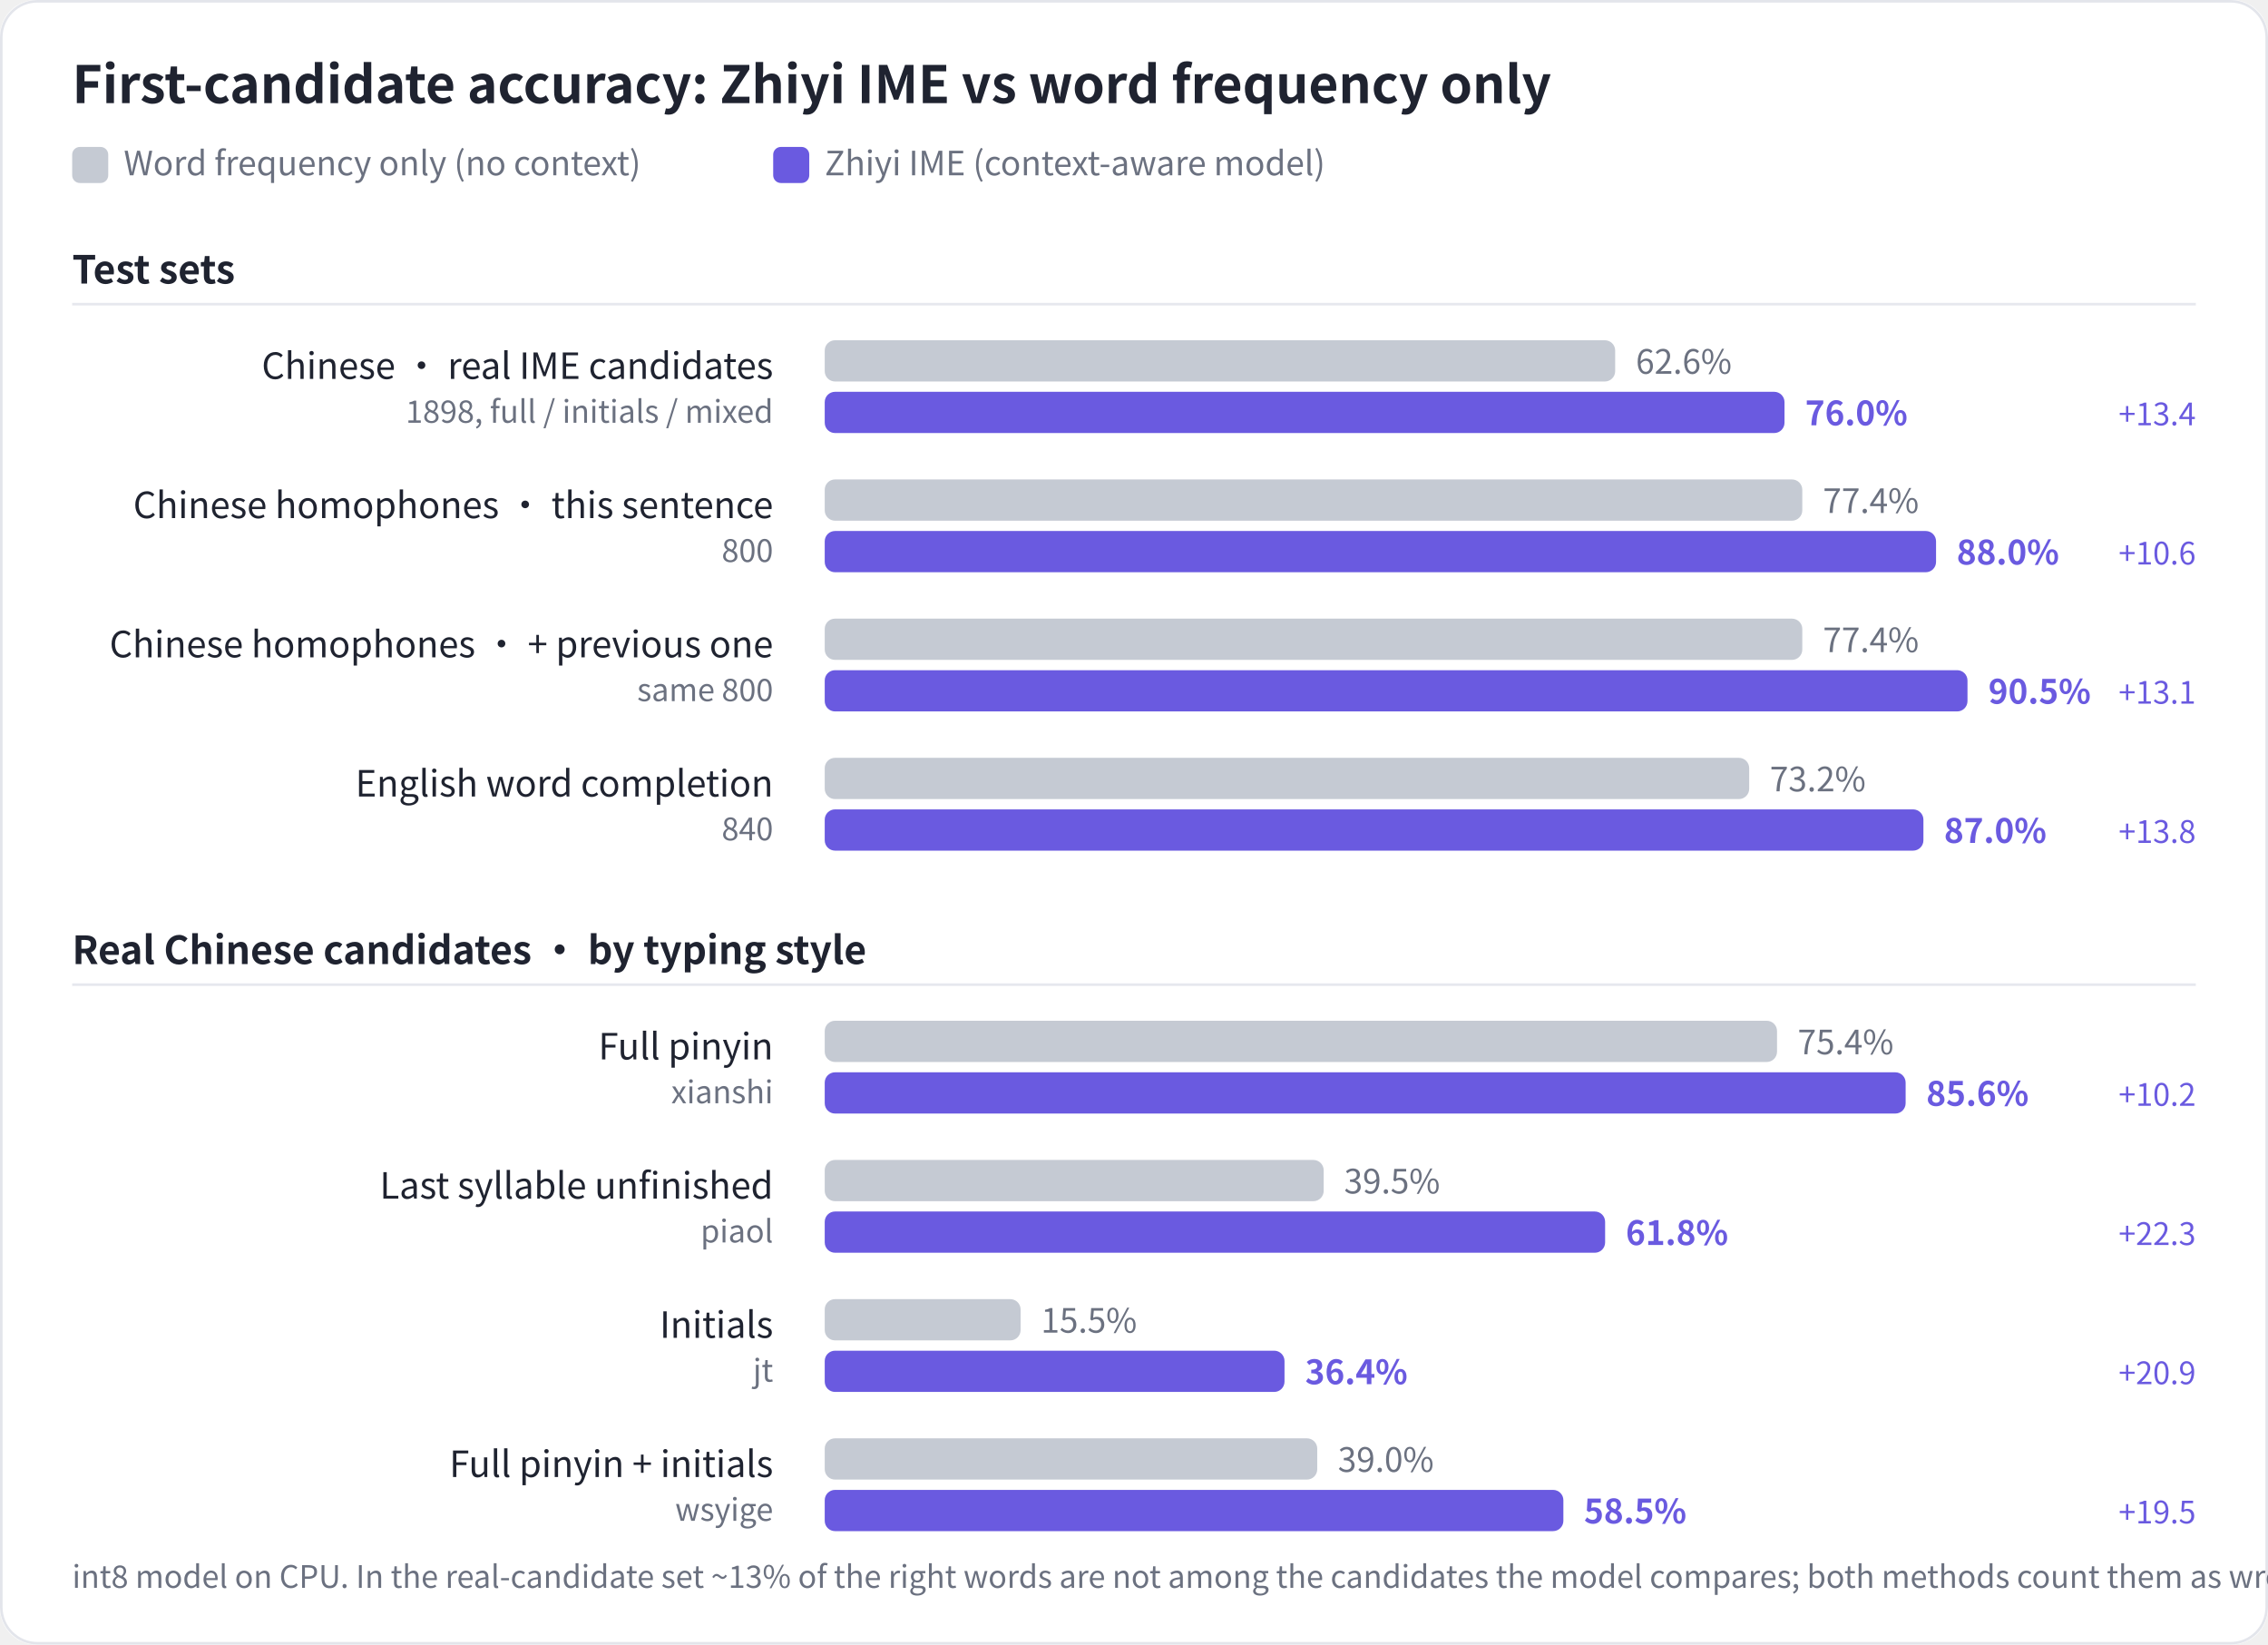
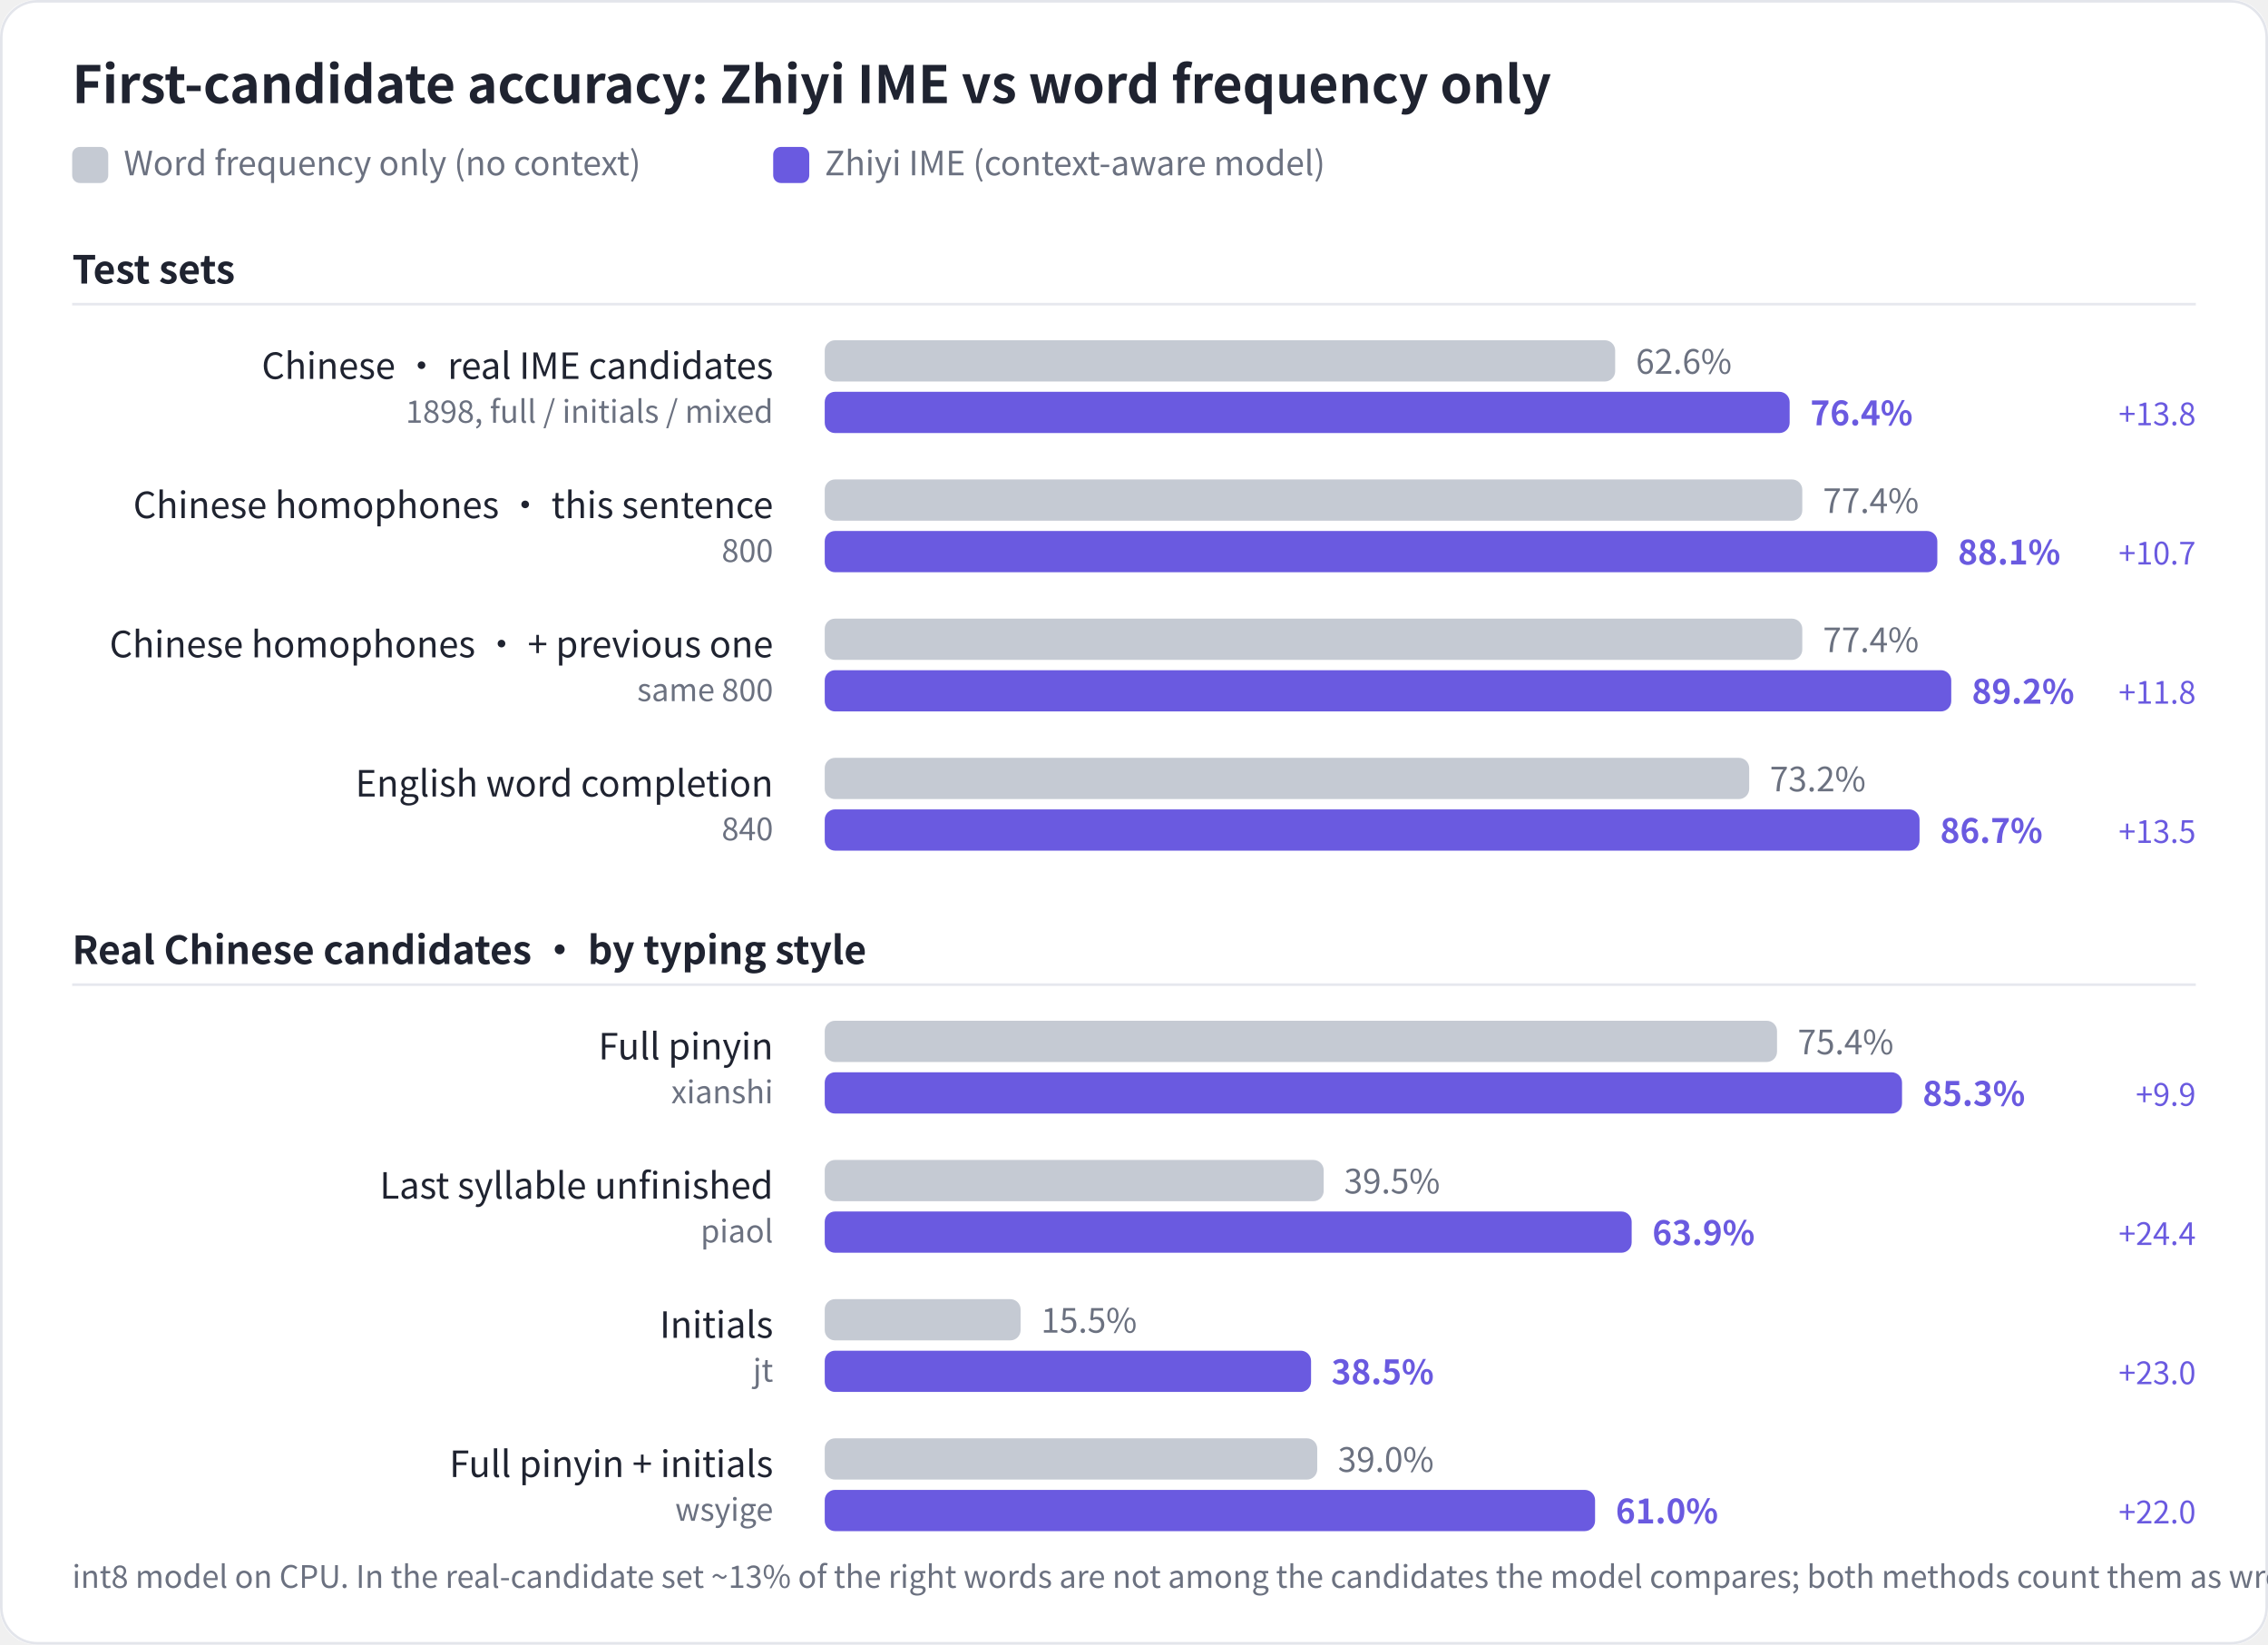
<svg xmlns="http://www.w3.org/2000/svg" width="880" height="638" viewBox="0 0 880 638" font-family="'Microsoft YaHei','PingFang SC','Noto Sans CJK SC','Segoe UI',sans-serif">
  <rect width="880" height="638" rx="14" fill="#FFFFFF" />
  <rect x="0.5" y="0.5" width="879" height="637" rx="14" fill="none" stroke="#E3E5EB" />
  <text x="28" y="40" font-size="20" font-weight="700" fill="#1F2330">First-candidate accuracy: Zhiyi IME vs word frequency only</text>
  <rect x="28" y="57" width="14" height="14" rx="3" fill="#C5CAD3" />
  <text x="48" y="68" font-size="13" fill="#6B7180">Word frequency only (no context)</text>
  <rect x="300" y="57" width="14" height="14" rx="3" fill="#6A5AE0" />
  <text x="320" y="68" font-size="13" fill="#6B7180">Zhiyi IME (context-aware model)</text>
  <text x="28" y="110" font-size="15" font-weight="700" fill="#1F2330">Test sets</text>
  <line x1="28" y1="118" x2="852" y2="118" stroke="#E6E8EE" />
  <text x="300" y="147.0" font-size="14" text-anchor="end" fill="#1F2330">Chinese · real IME candidates</text>
  <text x="300" y="164.0" font-size="12" text-anchor="end" fill="#6B7180">1898, full / initials / mixed</text>
  <rect x="320" y="132" width="306.7" height="16" rx="4" fill="#C5CAD3" />
  <text x="634.7" y="145" font-size="13" font-weight="400" fill="#6B7180">62.6%</text>
-   <rect x="320" y="152" width="372.4" height="16" rx="4" fill="#6A5AE0" />
-   <text x="700.4" y="165" font-size="13" font-weight="700" fill="#6A5AE0">76.0%</text>
-   <text x="852" y="165" font-size="12" text-anchor="end" fill="#6A5AE0">+13.4</text>
+   <rect x="320" y="152" width="374.4" height="16" rx="4" fill="#6A5AE0" />
+   <text x="702.4" y="165" font-size="13" font-weight="700" fill="#6A5AE0">76.4%</text>
+   <text x="852" y="165" font-size="12" text-anchor="end" fill="#6A5AE0">+13.8</text>
  <text x="300" y="201.0" font-size="14" text-anchor="end" fill="#1F2330">Chinese homophones · this sentence</text>
  <text x="300" y="218.0" font-size="12" text-anchor="end" fill="#6B7180">800</text>
  <rect x="320" y="186" width="379.3" height="16" rx="4" fill="#C5CAD3" />
  <text x="707.3" y="199" font-size="13" font-weight="400" fill="#6B7180">77.4%</text>
-   <rect x="320" y="206" width="431.2" height="16" rx="4" fill="#6A5AE0" />
-   <text x="759.2" y="219" font-size="13" font-weight="700" fill="#6A5AE0">88.0%</text>
-   <text x="852" y="219" font-size="12" text-anchor="end" fill="#6A5AE0">+10.6</text>
+   <rect x="320" y="206" width="431.7" height="16" rx="4" fill="#6A5AE0" />
+   <text x="759.7" y="219" font-size="13" font-weight="700" fill="#6A5AE0">88.1%</text>
+   <text x="852" y="219" font-size="12" text-anchor="end" fill="#6A5AE0">+10.7</text>
  <text x="300" y="255.0" font-size="14" text-anchor="end" fill="#1F2330">Chinese homophones · + previous one</text>
  <text x="300" y="272.0" font-size="12" text-anchor="end" fill="#6B7180">same 800</text>
  <rect x="320" y="240" width="379.3" height="16" rx="4" fill="#C5CAD3" />
  <text x="707.3" y="253" font-size="13" font-weight="400" fill="#6B7180">77.4%</text>
-   <rect x="320" y="260" width="443.4" height="16" rx="4" fill="#6A5AE0" />
-   <text x="771.5" y="273" font-size="13" font-weight="700" fill="#6A5AE0">90.5%</text>
-   <text x="852" y="273" font-size="12" text-anchor="end" fill="#6A5AE0">+13.1</text>
+   <rect x="320" y="260" width="437.1" height="16" rx="4" fill="#6A5AE0" />
+   <text x="765.1" y="273" font-size="13" font-weight="700" fill="#6A5AE0">89.2%</text>
+   <text x="852" y="273" font-size="12" text-anchor="end" fill="#6A5AE0">+11.8</text>
  <text x="300" y="309.0" font-size="14" text-anchor="end" fill="#1F2330">English word completion</text>
  <text x="300" y="326.0" font-size="12" text-anchor="end" fill="#6B7180">840</text>
  <rect x="320" y="294" width="358.7" height="16" rx="4" fill="#C5CAD3" />
  <text x="686.7" y="307" font-size="13" font-weight="400" fill="#6B7180">73.2%</text>
-   <rect x="320" y="314" width="426.3" height="16" rx="4" fill="#6A5AE0" />
-   <text x="754.3" y="327" font-size="13" font-weight="700" fill="#6A5AE0">87.0%</text>
-   <text x="852" y="327" font-size="12" text-anchor="end" fill="#6A5AE0">+13.8</text>
+   <rect x="320" y="314" width="424.8" height="16" rx="4" fill="#6A5AE0" />
+   <text x="752.8" y="327" font-size="13" font-weight="700" fill="#6A5AE0">86.7%</text>
+   <text x="852" y="327" font-size="12" text-anchor="end" fill="#6A5AE0">+13.5</text>
  <text x="28" y="374" font-size="15" font-weight="700" fill="#1F2330">Real Chinese candidates · by typing style</text>
  <line x1="28" y1="382" x2="852" y2="382" stroke="#E6E8EE" />
  <text x="300" y="411.0" font-size="14" text-anchor="end" fill="#1F2330">Full pinyin</text>
  <text x="300" y="428.0" font-size="12" text-anchor="end" fill="#6B7180">xianshi</text>
  <rect x="320" y="396" width="369.5" height="16" rx="4" fill="#C5CAD3" />
  <text x="697.5" y="409" font-size="13" font-weight="400" fill="#6B7180">75.4%</text>
-   <rect x="320" y="416" width="419.4" height="16" rx="4" fill="#6A5AE0" />
-   <text x="747.4" y="429" font-size="13" font-weight="700" fill="#6A5AE0">85.6%</text>
-   <text x="852" y="429" font-size="12" text-anchor="end" fill="#6A5AE0">+10.2</text>
+   <rect x="320" y="416" width="418.0" height="16" rx="4" fill="#6A5AE0" />
+   <text x="746.0" y="429" font-size="13" font-weight="700" fill="#6A5AE0">85.3%</text>
+   <text x="852" y="429" font-size="12" text-anchor="end" fill="#6A5AE0">+9.9</text>
  <text x="300" y="465.0" font-size="14" text-anchor="end" fill="#1F2330">Last syllable unfinished</text>
  <text x="300" y="482.0" font-size="12" text-anchor="end" fill="#6B7180">piaol</text>
  <rect x="320" y="450" width="193.6" height="16" rx="4" fill="#C5CAD3" />
  <text x="521.5" y="463" font-size="13" font-weight="400" fill="#6B7180">39.5%</text>
-   <rect x="320" y="470" width="302.8" height="16" rx="4" fill="#6A5AE0" />
-   <text x="630.8" y="483" font-size="13" font-weight="700" fill="#6A5AE0">61.8%</text>
-   <text x="852" y="483" font-size="12" text-anchor="end" fill="#6A5AE0">+22.3</text>
+   <rect x="320" y="470" width="313.1" height="16" rx="4" fill="#6A5AE0" />
+   <text x="641.1" y="483" font-size="13" font-weight="700" fill="#6A5AE0">63.9%</text>
+   <text x="852" y="483" font-size="12" text-anchor="end" fill="#6A5AE0">+24.4</text>
  <text x="300" y="519.0" font-size="14" text-anchor="end" fill="#1F2330">Initials</text>
  <text x="300" y="536.0" font-size="12" text-anchor="end" fill="#6B7180">jt</text>
  <rect x="320" y="504" width="76.0" height="16" rx="4" fill="#C5CAD3" />
  <text x="403.9" y="517" font-size="13" font-weight="400" fill="#6B7180">15.5%</text>
-   <rect x="320" y="524" width="178.4" height="16" rx="4" fill="#6A5AE0" />
-   <text x="506.4" y="537" font-size="13" font-weight="700" fill="#6A5AE0">36.4%</text>
-   <text x="852" y="537" font-size="12" text-anchor="end" fill="#6A5AE0">+20.9</text>
+   <rect x="320" y="524" width="188.7" height="16" rx="4" fill="#6A5AE0" />
+   <text x="516.6" y="537" font-size="13" font-weight="700" fill="#6A5AE0">38.5%</text>
+   <text x="852" y="537" font-size="12" text-anchor="end" fill="#6A5AE0">+23.0</text>
  <text x="300" y="573.0" font-size="14" text-anchor="end" fill="#1F2330">Full pinyin + initials</text>
  <text x="300" y="590.0" font-size="12" text-anchor="end" fill="#6B7180">wsyige</text>
  <rect x="320" y="558" width="191.1" height="16" rx="4" fill="#C5CAD3" />
  <text x="519.1" y="571" font-size="13" font-weight="400" fill="#6B7180">39.0%</text>
-   <rect x="320" y="578" width="286.6" height="16" rx="4" fill="#6A5AE0" />
-   <text x="614.6" y="591" font-size="13" font-weight="700" fill="#6A5AE0">58.5%</text>
-   <text x="852" y="591" font-size="12" text-anchor="end" fill="#6A5AE0">+19.5</text>
+   <rect x="320" y="578" width="298.9" height="16" rx="4" fill="#6A5AE0" />
+   <text x="626.9" y="591" font-size="13" font-weight="700" fill="#6A5AE0">61.0%</text>
+   <text x="852" y="591" font-size="12" text-anchor="end" fill="#6A5AE0">+22.0</text>
  <text x="28" y="616" font-size="12" fill="#6B7180">int8 model on CPU. In the real-candidate set ~13% of the right words are not among the candidates the model compares; both methods count them as wrong.</text>
</svg>
